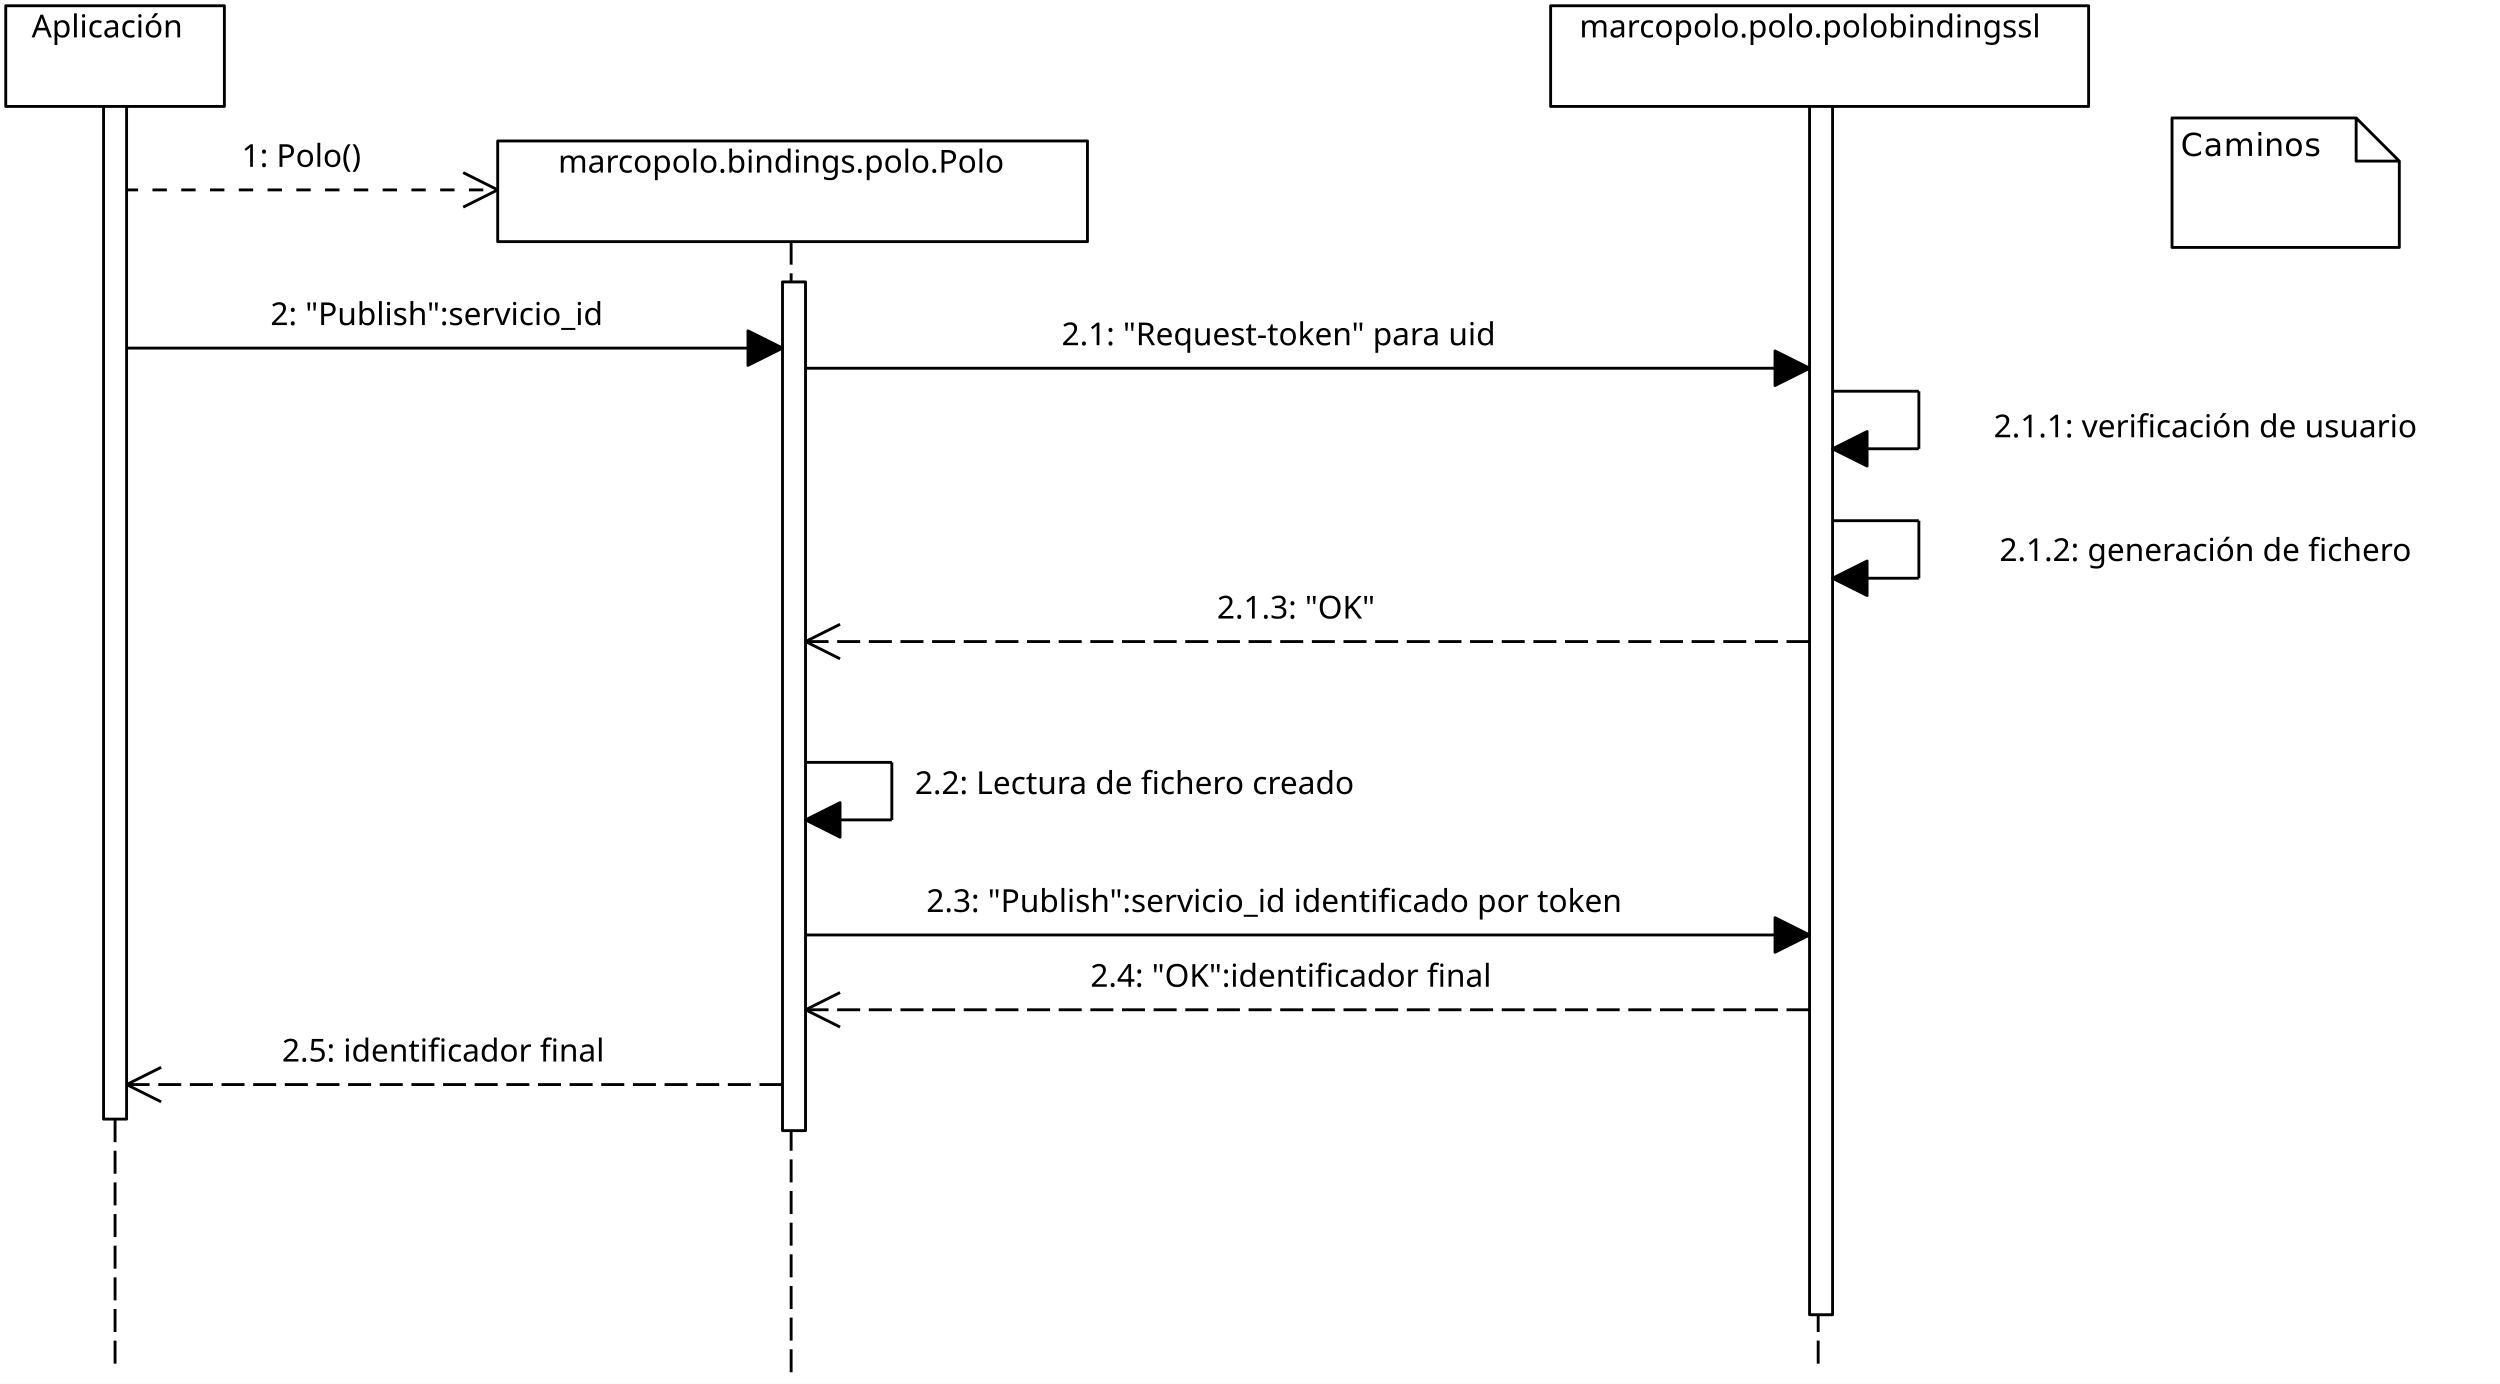
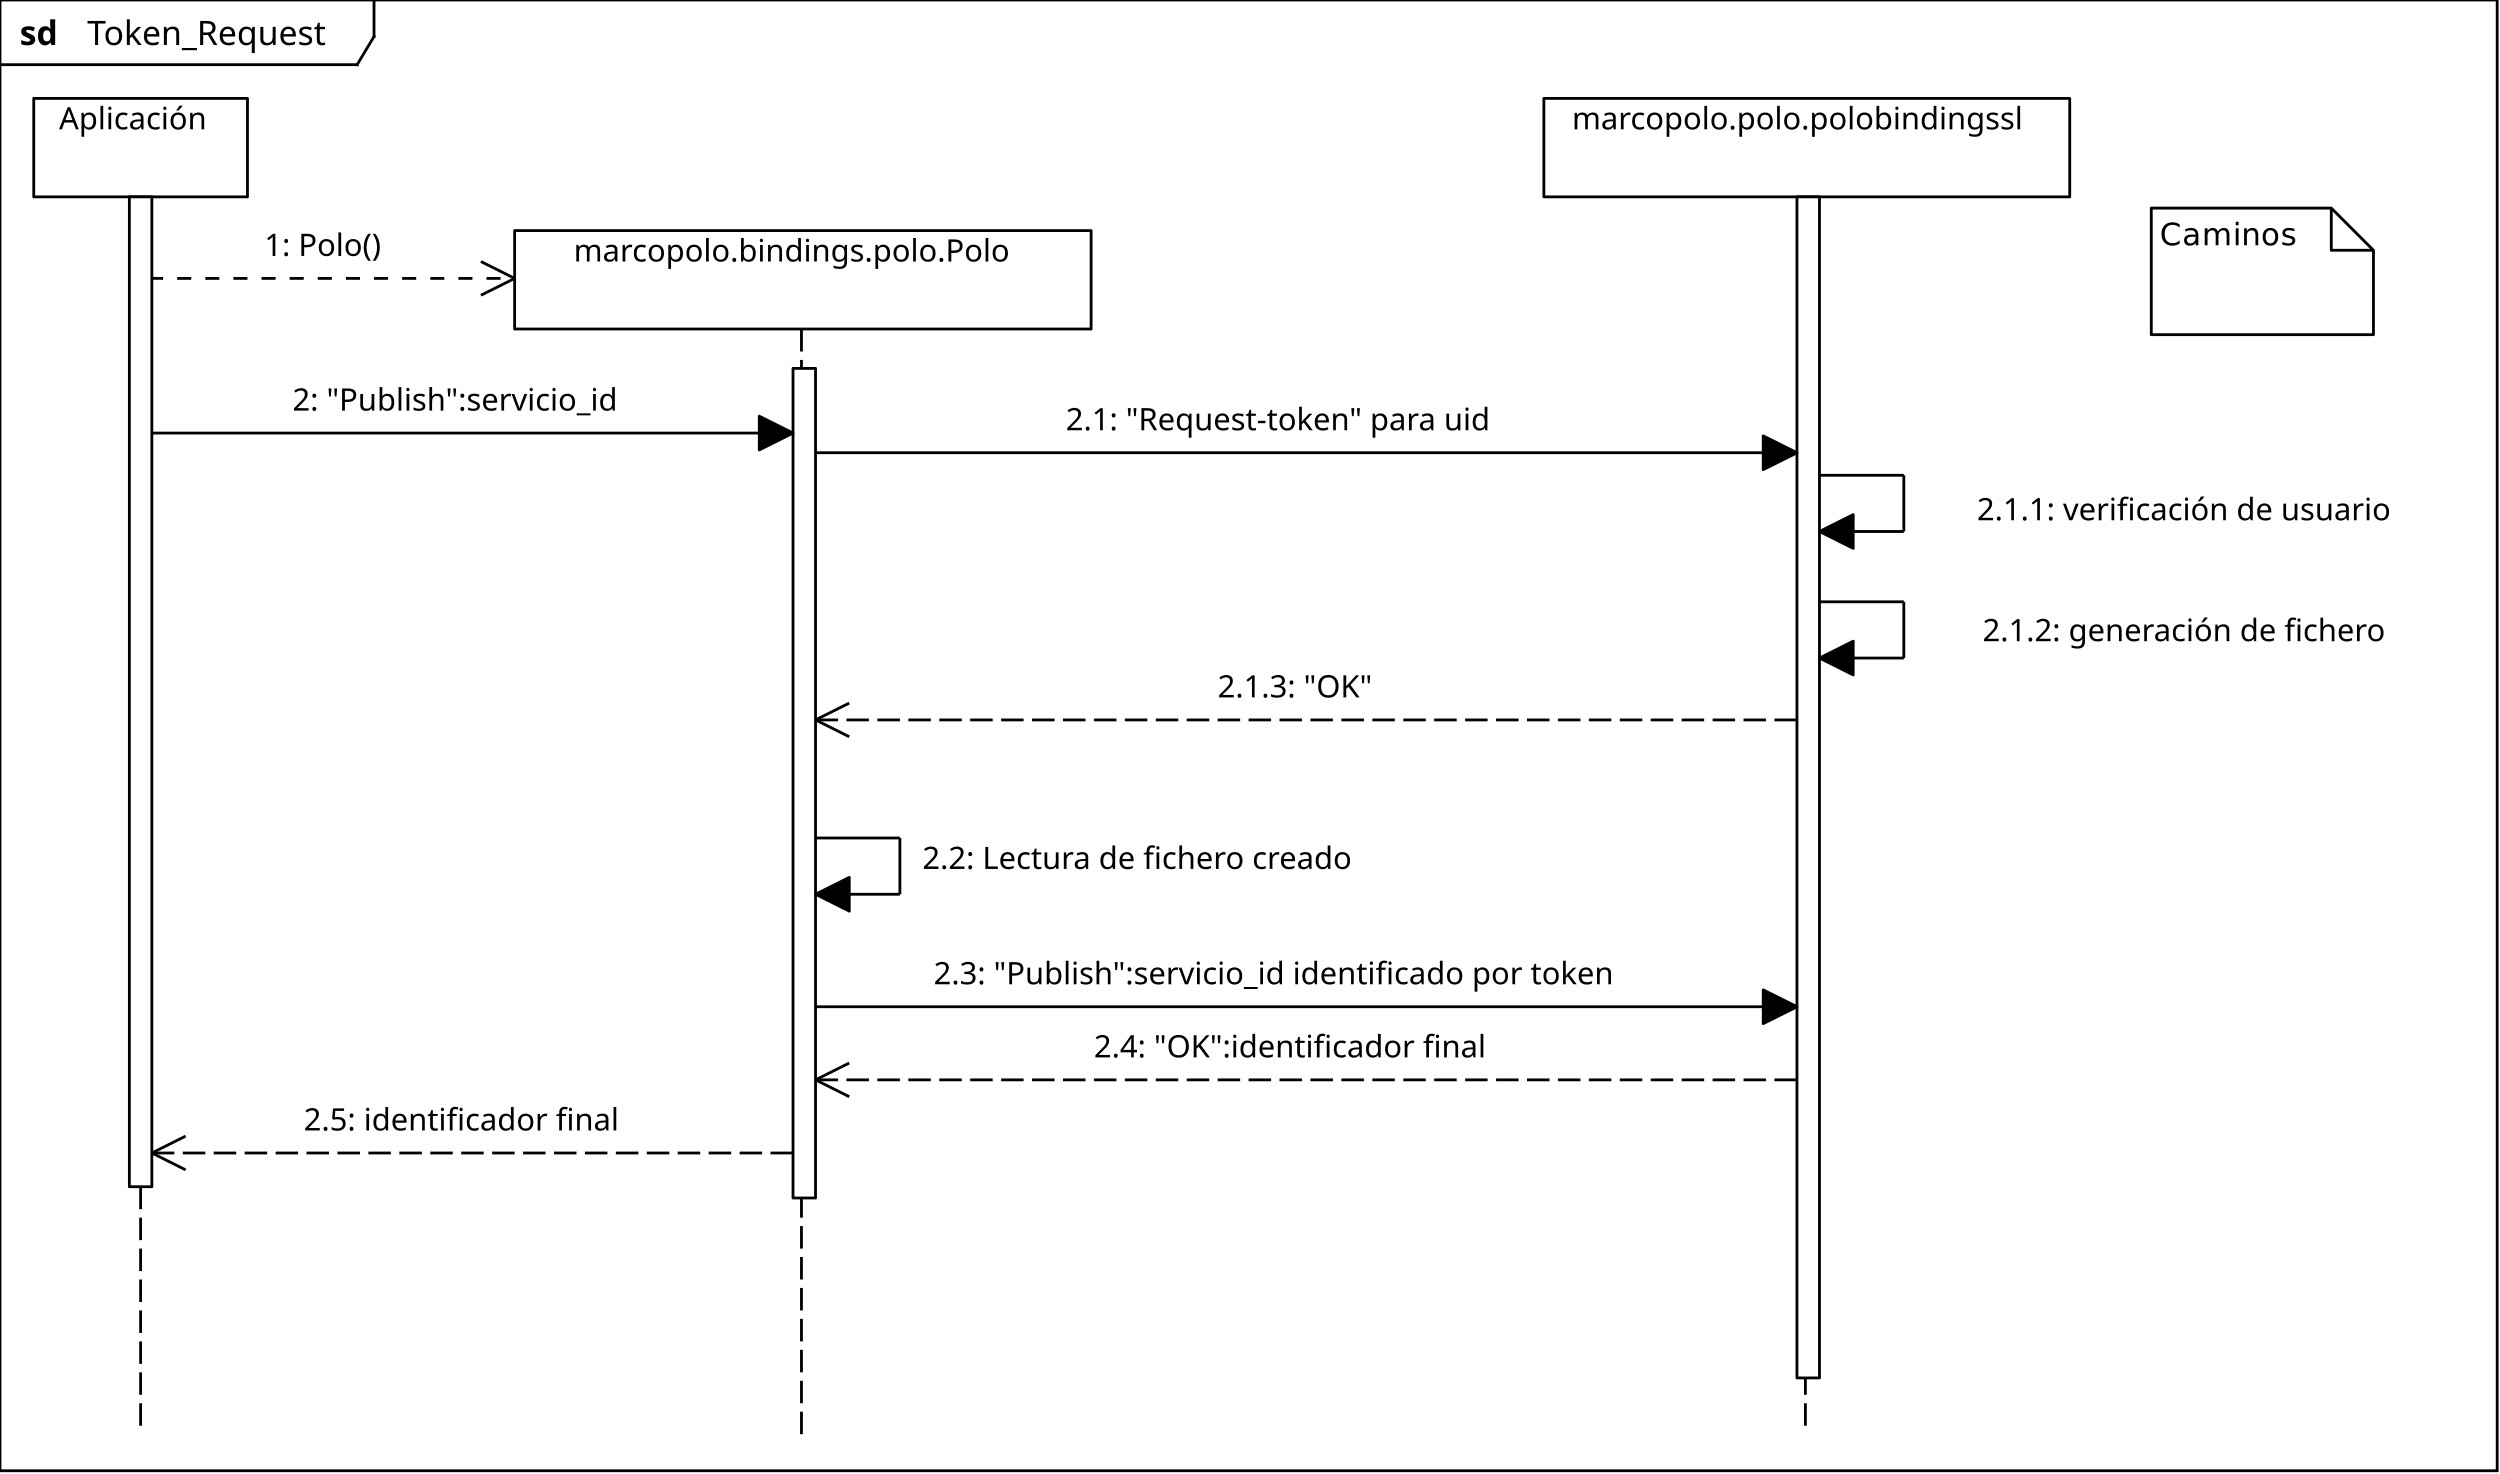
- <svg xmlns="http://www.w3.org/2000/svg" color-interpolation="auto" color-rendering="auto" fill="rgb(0,0,0)" fill-opacity="0" font-family="'Dialog'" font-size="12" font-style="normal" font-weight="normal" height="481" image-rendering="auto" shape-rendering="auto" stroke="rgb(0,0,0)" stroke-dasharray="none" stroke-dashoffset="0" stroke-linecap="square" stroke-linejoin="miter" stroke-miterlimit="10" stroke-opacity="0" stroke-width="1" text-rendering="auto" width="869">
+ <svg xmlns="http://www.w3.org/2000/svg" color-interpolation="auto" color-rendering="auto" fill="rgb(0,0,0)" fill-opacity="0" font-family="'Dialog'" font-size="12" font-style="normal" font-weight="normal" height="524" image-rendering="auto" shape-rendering="auto" stroke="rgb(0,0,0)" stroke-dasharray="none" stroke-dashoffset="0" stroke-linecap="square" stroke-linejoin="miter" stroke-miterlimit="10" stroke-opacity="0" stroke-width="1" text-rendering="auto" width="889">
  <defs id="genericDefs" />
  <g>
    <defs id="defs1">
      <clipPath clipPathUnits="userSpaceOnUse" id="clipPath1">
        <path d="M-7 -7 L217 -7 L217 439 L-7 439 L-7 -7 Z" />
      </clipPath>
      <clipPath clipPathUnits="userSpaceOnUse" id="clipPath2">
        <path d="M-7 -7 L199 -7 L199 486 L-7 486 L-7 -7 Z" />
      </clipPath>
      <clipPath clipPathUnits="userSpaceOnUse" id="clipPath3">
        <path d="M-7 -7 L19 -7 L19 306 L-7 306 L-7 -7 Z" />
      </clipPath>
      <clipPath clipPathUnits="userSpaceOnUse" id="clipPath4">
        <path d="M-7 -7 L19 -7 L19 431 L-7 431 L-7 -7 Z" />
      </clipPath>
      <clipPath clipPathUnits="userSpaceOnUse" id="clipPath5">
        <path d="M-7 -7 L88 -7 L88 486 L-7 486 L-7 -7 Z" />
      </clipPath>
      <clipPath clipPathUnits="userSpaceOnUse" id="clipPath6">
        <path d="M-7 -7 L19 -7 L19 363 L-7 363 L-7 -7 Z" />
      </clipPath>
      <clipPath clipPathUnits="userSpaceOnUse" id="clipPath7">
        <path d="M-7 -7 L91 -7 L91 57 L-7 57 L-7 -7 Z" />
      </clipPath>
      <clipPath clipPathUnits="userSpaceOnUse" id="clipPath8">
        <path d="M0 0 L0 46 L65 46 L65 0 Z" />
      </clipPath>
      <clipPath clipPathUnits="userSpaceOnUse" id="clipPath9">
+         <path d="M-188 -14 L376 -14 L376 28 L-188 28 L-188 -14 Z" />
+       </clipPath>
+       <clipPath clipPathUnits="userSpaceOnUse" id="clipPath10">
+         <path d="M-206 -14 L412 -14 L412 28 L-206 28 L-206 -14 Z" />
+       </clipPath>
+       <clipPath clipPathUnits="userSpaceOnUse" id="clipPath11">
        <path d="M-77 -14 L154 -14 L154 28 L-77 28 L-77 -14 Z" />
-       </clipPath>
-       <clipPath clipPathUnits="userSpaceOnUse" id="clipPath10">
-         <path d="M-188 -14 L376 -14 L376 28 L-188 28 L-188 -14 Z" />
-       </clipPath>
-       <clipPath clipPathUnits="userSpaceOnUse" id="clipPath11">
-         <path d="M-206 -14 L412 -14 L412 28 L-206 28 L-206 -14 Z" />
      </clipPath>
      <clipPath clipPathUnits="userSpaceOnUse" id="clipPath12">
        <path d="M0 0 L453 0 L453 104 L0 104 L0 0 Z" />
      </clipPath>
      <clipPath clipPathUnits="userSpaceOnUse" id="clipPath13">
        <path d="M0 0 L134 0 L134 124 L0 124 L0 0 Z" />
      </clipPath>
      <clipPath clipPathUnits="userSpaceOnUse" id="clipPath14">
        <path d="M0 0 L332 0 L332 104 L0 104 L0 0 Z" />
      </clipPath>
      <clipPath clipPathUnits="userSpaceOnUse" id="clipPath15">
        <path d="M0 0 L233 0 L233 104 L0 104 L0 0 Z" />
      </clipPath>
      <clipPath clipPathUnits="userSpaceOnUse" id="clipPath16">
        <path d="M-66 -14 L132 -14 L132 28 L-66 28 L-66 -14 Z" />
      </clipPath>
      <clipPath clipPathUnits="userSpaceOnUse" id="clipPath17">
        <path d="M-141 -14 L282 -14 L282 28 L-141 28 L-141 -14 Z" />
      </clipPath>
      <clipPath clipPathUnits="userSpaceOnUse" id="clipPath18">
        <path d="M-171 -14 L342 -14 L342 28 L-171 28 L-171 -14 Z" />
      </clipPath>
      <clipPath clipPathUnits="userSpaceOnUse" id="clipPath19">
        <path d="M-281 -14 L562 -14 L562 28 L-281 28 L-281 -14 Z" />
      </clipPath>
      <clipPath clipPathUnits="userSpaceOnUse" id="clipPath20">
        <path d="M-146 -14 L292 -14 L292 28 L-146 28 L-146 -14 Z" />
      </clipPath>
      <clipPath clipPathUnits="userSpaceOnUse" id="clipPath21">
        <path d="M-187 -14 L374 -14 L374 28 L-187 28 L-187 -14 Z" />
      </clipPath>
      <clipPath clipPathUnits="userSpaceOnUse" id="clipPath22">
        <path d="M-82 -14 L164 -14 L164 28 L-82 28 L-82 -14 Z" />
      </clipPath>
      <clipPath clipPathUnits="userSpaceOnUse" id="clipPath23">
        <path d="M-176 -14 L352 -14 L352 28 L-176 28 L-176 -14 Z" />
      </clipPath>
      <clipPath clipPathUnits="userSpaceOnUse" id="clipPath24">
        <path d="M-181 -14 L362 -14 L362 28 L-181 28 L-181 -14 Z" />
      </clipPath>
      <clipPath clipPathUnits="userSpaceOnUse" id="clipPath25">
        <path d="M-185 -14 L370 -14 L370 28 L-185 28 L-185 -14 Z" />
      </clipPath>
    </defs>
    <g fill="white" fill-opacity="1" stroke="white" stroke-opacity="1" text-rendering="geometricPrecision">
-       <rect height="481" stroke="none" width="869" x="0" y="0" />
-     </g>
-     <g fill="white" fill-opacity="1" font-family="sans-serif" font-size="11" stroke="white" stroke-opacity="1" text-rendering="geometricPrecision" transform="translate(173,49)">
+       <rect height="524" stroke="none" width="889" x="0" y="0" />
+       <rect fill="none" height="523" stroke="black" transform="translate(-54,-38)" width="888" x="54" y="38" />
+       <text fill="black" font-weight="bold" stroke="none" transform="translate(-54,-38)" x="61" y="54" xml:space="preserve">sd</text>
+       <text fill="black" stroke="none" transform="translate(-54,-38)" x="85" y="54" xml:space="preserve">Token_Request</text>
+       <line fill="none" stroke="black" transform="translate(-54,-38)" x1="54" x2="181" y1="61" y2="61" />
+       <line fill="none" stroke="black" transform="translate(-54,-38)" x1="187" x2="187" y1="38" y2="51" />
+       <line fill="none" stroke="black" transform="translate(-54,-38)" x1="187" x2="181" y1="51" y2="61" />
+     </g>
+     <g fill="white" fill-opacity="1" font-family="sans-serif" font-size="11" stroke="white" stroke-opacity="1" text-rendering="geometricPrecision" transform="translate(183,82)">
      <rect clip-path="url(#clipPath1)" height="35" stroke="none" width="205" x="0" y="0" />
    </g>
-     <g fill="black" fill-opacity="1" font-family="sans-serif" font-size="11" stroke="black" stroke-linecap="butt" stroke-linejoin="round" stroke-miterlimit="0" stroke-opacity="1" text-rendering="geometricPrecision" transform="translate(173,49)">
+     <g fill="black" fill-opacity="1" font-family="sans-serif" font-size="11" stroke="black" stroke-linecap="butt" stroke-linejoin="round" stroke-miterlimit="0" stroke-opacity="1" text-rendering="geometricPrecision" transform="translate(183,82)">
      <rect clip-path="url(#clipPath1)" fill="none" height="35" width="205" x="0" y="0" />
      <line clip-path="url(#clipPath1)" fill="none" stroke-dasharray="8,3" stroke-linejoin="bevel" x1="102" x2="102" y1="35" y2="428" />
    </g>
-     <g fill="white" fill-opacity="1" font-family="sans-serif" font-size="11" stroke="white" stroke-opacity="1" text-rendering="geometricPrecision" transform="translate(539,2)">
+     <g fill="white" fill-opacity="1" font-family="sans-serif" font-size="11" stroke="white" stroke-opacity="1" text-rendering="geometricPrecision" transform="translate(549,35)">
      <rect clip-path="url(#clipPath2)" height="35" stroke="none" width="187" x="0" y="0" />
    </g>
-     <g fill="black" fill-opacity="1" font-family="sans-serif" font-size="11" stroke="black" stroke-linecap="butt" stroke-linejoin="round" stroke-miterlimit="0" stroke-opacity="1" text-rendering="geometricPrecision" transform="translate(539,2)">
+     <g fill="black" fill-opacity="1" font-family="sans-serif" font-size="11" stroke="black" stroke-linecap="butt" stroke-linejoin="round" stroke-miterlimit="0" stroke-opacity="1" text-rendering="geometricPrecision" transform="translate(549,35)">
      <rect clip-path="url(#clipPath2)" fill="none" height="35" width="187" x="0" y="0" />
      <line clip-path="url(#clipPath2)" fill="none" stroke-dasharray="8,3" stroke-linejoin="bevel" x1="93" x2="93" y1="35" y2="475" />
    </g>
-     <g fill="white" fill-opacity="1" font-family="sans-serif" font-size="11" stroke="white" stroke-opacity="1" text-rendering="geometricPrecision" transform="translate(272,98)">
+     <g fill="white" fill-opacity="1" font-family="sans-serif" font-size="11" stroke="white" stroke-opacity="1" text-rendering="geometricPrecision" transform="translate(282,131)">
      <rect clip-path="url(#clipPath3)" height="295" stroke="none" width="8" x="0" y="0" />
    </g>
-     <g fill="black" fill-opacity="1" font-family="sans-serif" font-size="11" stroke="black" stroke-linecap="butt" stroke-linejoin="round" stroke-miterlimit="0" stroke-opacity="1" text-rendering="geometricPrecision" transform="translate(272,98)">
+     <g fill="black" fill-opacity="1" font-family="sans-serif" font-size="11" stroke="black" stroke-linecap="butt" stroke-linejoin="round" stroke-miterlimit="0" stroke-opacity="1" text-rendering="geometricPrecision" transform="translate(282,131)">
      <rect clip-path="url(#clipPath3)" fill="none" height="295" width="8" x="0" y="0" />
    </g>
-     <g fill="white" fill-opacity="1" font-family="sans-serif" font-size="11" stroke="white" stroke-opacity="1" text-rendering="geometricPrecision" transform="translate(629,37)">
+     <g fill="white" fill-opacity="1" font-family="sans-serif" font-size="11" stroke="white" stroke-opacity="1" text-rendering="geometricPrecision" transform="translate(639,70)">
      <rect clip-path="url(#clipPath4)" height="420" stroke="none" width="8" x="0" y="0" />
    </g>
-     <g fill="black" fill-opacity="1" font-family="sans-serif" font-size="11" stroke="black" stroke-linecap="butt" stroke-linejoin="round" stroke-miterlimit="0" stroke-opacity="1" text-rendering="geometricPrecision" transform="translate(629,37)">
+     <g fill="black" fill-opacity="1" font-family="sans-serif" font-size="11" stroke="black" stroke-linecap="butt" stroke-linejoin="round" stroke-miterlimit="0" stroke-opacity="1" text-rendering="geometricPrecision" transform="translate(639,70)">
      <rect clip-path="url(#clipPath4)" fill="none" height="420" width="8" x="0" y="0" />
    </g>
-     <g fill="white" fill-opacity="1" font-family="sans-serif" font-size="11" stroke="white" stroke-opacity="1" text-rendering="geometricPrecision" transform="translate(2,2)">
+     <g fill="white" fill-opacity="1" font-family="sans-serif" font-size="11" stroke="white" stroke-opacity="1" text-rendering="geometricPrecision" transform="translate(12,35)">
      <rect clip-path="url(#clipPath5)" height="35" stroke="none" width="76" x="0" y="0" />
    </g>
-     <g fill="black" fill-opacity="1" font-family="sans-serif" font-size="11" stroke="black" stroke-linecap="butt" stroke-linejoin="round" stroke-miterlimit="0" stroke-opacity="1" text-rendering="geometricPrecision" transform="translate(2,2)">
+     <g fill="black" fill-opacity="1" font-family="sans-serif" font-size="11" stroke="black" stroke-linecap="butt" stroke-linejoin="round" stroke-miterlimit="0" stroke-opacity="1" text-rendering="geometricPrecision" transform="translate(12,35)">
      <rect clip-path="url(#clipPath5)" fill="none" height="35" width="76" x="0" y="0" />
      <line clip-path="url(#clipPath5)" fill="none" stroke-dasharray="8,3" stroke-linejoin="bevel" x1="38" x2="38" y1="35" y2="475" />
    </g>
-     <g fill="white" fill-opacity="1" font-family="sans-serif" font-size="11" stroke="white" stroke-opacity="1" text-rendering="geometricPrecision" transform="translate(36,37)">
+     <g fill="white" fill-opacity="1" font-family="sans-serif" font-size="11" stroke="white" stroke-opacity="1" text-rendering="geometricPrecision" transform="translate(46,70)">
      <rect clip-path="url(#clipPath6)" height="352" stroke="none" width="8" x="0" y="0" />
    </g>
-     <g fill="black" fill-opacity="1" font-family="sans-serif" font-size="11" stroke="black" stroke-linecap="butt" stroke-linejoin="round" stroke-miterlimit="0" stroke-opacity="1" text-rendering="geometricPrecision" transform="translate(36,37)">
+     <g fill="black" fill-opacity="1" font-family="sans-serif" font-size="11" stroke="black" stroke-linecap="butt" stroke-linejoin="round" stroke-miterlimit="0" stroke-opacity="1" text-rendering="geometricPrecision" transform="translate(46,70)">
      <rect clip-path="url(#clipPath6)" fill="none" height="352" width="8" x="0" y="0" />
    </g>
-     <g fill="white" fill-opacity="1" font-family="sans-serif" font-size="11" stroke="white" stroke-opacity="1" text-rendering="geometricPrecision" transform="translate(755,41)">
+     <g fill="white" fill-opacity="1" font-family="sans-serif" font-size="11" stroke="white" stroke-opacity="1" text-rendering="geometricPrecision" transform="translate(765,74)">
      <polygon clip-path="url(#clipPath7)" points=" 0 0 64 0 79 15 64 15 64 0 79 15 79 45 0 45" stroke="none" />
    </g>
-     <g fill="black" fill-opacity="1" font-family="sans-serif" font-size="11" stroke="black" stroke-linecap="butt" stroke-linejoin="round" stroke-miterlimit="0" stroke-opacity="1" text-rendering="geometricPrecision" transform="translate(755,41)">
+     <g fill="black" fill-opacity="1" font-family="sans-serif" font-size="11" stroke="black" stroke-linecap="butt" stroke-linejoin="round" stroke-miterlimit="0" stroke-opacity="1" text-rendering="geometricPrecision" transform="translate(765,74)">
      <polygon clip-path="url(#clipPath7)" fill="none" points=" 0 0 64 0 79 15 64 15 64 0 79 15 79 45 0 45" />
    </g>
-     <g fill="black" fill-opacity="1" font-family="'Ubuntu'" font-size="15" stroke="black" stroke-opacity="1" text-rendering="geometricPrecision" transform="translate(755,41)">
+     <g fill="black" fill-opacity="1" font-family="'Ubuntu'" font-size="15" stroke="black" stroke-opacity="1" text-rendering="geometricPrecision" transform="translate(765,74)">
      <path clip-path="url(#clipPath8)" d="M10.078 5.804 L10.078 6.96 Q9.531 6.445 8.914 6.195 Q8.297 5.945 7.594 5.945 Q6.219 5.945 5.492 6.781 Q4.766 7.617 4.766 9.21 Q4.766 10.789 5.492 11.632 Q6.219 12.476 7.594 12.476 Q8.297 12.476 8.914 12.226 Q9.531 11.976 10.078 11.46 L10.078 12.585 Q9.516 12.976 8.883 13.171 Q8.25 13.367 7.531 13.367 Q5.719 13.367 4.672 12.249 Q3.625 11.132 3.625 9.21 Q3.625 7.273 4.672 6.156 Q5.719 5.039 7.531 5.039 Q8.25 5.039 8.891 5.234 Q9.531 5.429 10.078 5.804 ZM14.766 10.179 Q13.578 10.179 13.117 10.46 Q12.656 10.742 12.656 11.398 Q12.656 11.914 13 12.226 Q13.344 12.539 13.938 12.539 Q14.766 12.539 15.258 11.953 Q15.75 11.367 15.75 10.414 L15.75 10.179 L14.766 10.179 ZM16.734 9.773 L16.734 13.21 L15.75 13.21 L15.75 12.304 Q15.422 12.851 14.914 13.109 Q14.406 13.367 13.672 13.367 Q12.75 13.367 12.203 12.851 Q11.656 12.335 11.656 11.46 Q11.656 10.445 12.336 9.929 Q13.016 9.414 14.375 9.414 L15.75 9.414 L15.75 9.32 Q15.75 8.632 15.305 8.257 Q14.859 7.882 14.047 7.882 Q13.531 7.882 13.039 8.007 Q12.547 8.132 12.094 8.382 L12.094 7.476 Q12.641 7.257 13.156 7.156 Q13.672 7.054 14.141 7.054 Q15.453 7.054 16.094 7.726 Q16.734 8.398 16.734 9.773 ZM23.719 8.351 Q24.094 7.679 24.609 7.367 Q25.125 7.054 25.828 7.054 Q26.766 7.054 27.273 7.71 Q27.781 8.367 27.781 9.585 L27.781 13.21 L26.781 13.21 L26.781 9.617 Q26.781 8.742 26.477 8.328 Q26.172 7.914 25.547 7.914 Q24.781 7.914 24.336 8.421 Q23.891 8.929 23.891 9.804 L23.891 13.21 L22.891 13.21 L22.891 9.617 Q22.891 8.742 22.586 8.328 Q22.281 7.914 21.641 7.914 Q20.891 7.914 20.445 8.421 Q20 8.929 20 9.804 L20 13.21 L19 13.21 L19 7.195 L20 7.195 L20 8.132 Q20.328 7.57 20.805 7.312 Q21.281 7.054 21.922 7.054 Q22.578 7.054 23.039 7.382 Q23.5 7.71 23.719 8.351 ZM30.031 7.195 L31.031 7.195 L31.031 13.21 L30.031 13.21 L30.031 7.195 ZM30.031 4.851 L31.031 4.851 L31.031 6.101 L30.031 6.101 L30.031 4.851 ZM38.031 9.585 L38.031 13.21 L37.047 13.21 L37.047 9.617 Q37.047 8.757 36.719 8.335 Q36.391 7.914 35.719 7.914 Q34.922 7.914 34.461 8.421 Q34 8.929 34 9.804 L34 13.21 L33 13.21 L33 7.195 L34 7.195 L34 8.132 Q34.344 7.585 34.828 7.32 Q35.312 7.054 35.938 7.054 Q36.969 7.054 37.5 7.695 Q38.031 8.335 38.031 9.585 ZM42.375 7.882 Q41.578 7.882 41.117 8.507 Q40.656 9.132 40.656 10.21 Q40.656 11.289 41.109 11.906 Q41.562 12.523 42.375 12.523 Q43.156 12.523 43.617 11.906 Q44.078 11.289 44.078 10.21 Q44.078 9.132 43.617 8.507 Q43.156 7.882 42.375 7.882 ZM42.375 7.054 Q43.656 7.054 44.391 7.89 Q45.125 8.726 45.125 10.21 Q45.125 11.679 44.391 12.523 Q43.656 13.367 42.375 13.367 Q41.078 13.367 40.344 12.523 Q39.609 11.679 39.609 10.21 Q39.609 8.726 40.344 7.89 Q41.078 7.054 42.375 7.054 ZM50.875 7.367 L50.875 8.304 Q50.453 8.085 50 7.984 Q49.547 7.882 49.062 7.882 Q48.328 7.882 47.961 8.109 Q47.594 8.335 47.594 8.773 Q47.594 9.117 47.859 9.312 Q48.125 9.507 48.922 9.695 L49.25 9.773 Q50.312 9.992 50.75 10.406 Q51.188 10.82 51.188 11.554 Q51.188 12.382 50.531 12.874 Q49.875 13.367 48.703 13.367 Q48.219 13.367 47.695 13.273 Q47.172 13.179 46.594 12.992 L46.594 11.976 Q47.141 12.257 47.672 12.398 Q48.203 12.539 48.734 12.539 Q49.422 12.539 49.797 12.296 Q50.172 12.054 50.172 11.632 Q50.172 11.226 49.906 11.007 Q49.641 10.789 48.719 10.601 L48.375 10.507 Q47.453 10.32 47.047 9.921 Q46.641 9.523 46.641 8.82 Q46.641 7.976 47.242 7.515 Q47.844 7.054 48.953 7.054 Q49.5 7.054 49.984 7.132 Q50.469 7.21 50.875 7.367 Z" stroke="none" />
    </g>
-     <g fill="black" fill-opacity="1" font-family="sans-serif" font-size="11" stroke="black" stroke-opacity="1" text-rendering="geometricPrecision" transform="translate(2,2)">
-       <text clip-path="url(#clipPath9)" stroke="none" x="9" y="11" xml:space="preserve">Aplicación</text>
-     </g>
-     <g fill="black" fill-opacity="1" font-family="sans-serif" font-size="11" stroke="black" stroke-opacity="1" text-rendering="geometricPrecision" transform="translate(539,2)">
-       <text clip-path="url(#clipPath10)" stroke="none" x="10" y="11" xml:space="preserve">marcopolo.polo.polobindingssl</text>
-     </g>
-     <g fill="black" fill-opacity="1" font-family="sans-serif" font-size="11" stroke="black" stroke-opacity="1" text-rendering="geometricPrecision" transform="translate(173,49)">
-       <text clip-path="url(#clipPath11)" stroke="none" x="21" y="11" xml:space="preserve">marcopolo.bindings.polo.Polo</text>
-     </g>
-     <g fill="black" fill-opacity="1" font-family="sans-serif" font-size="11" stroke="black" stroke-linecap="butt" stroke-linejoin="round" stroke-opacity="1" text-rendering="geometricPrecision" transform="translate(230,78)">
+     <g fill="black" fill-opacity="1" font-family="sans-serif" font-size="11" stroke="black" stroke-opacity="1" text-rendering="geometricPrecision" transform="translate(549,35)">
+       <text clip-path="url(#clipPath9)" stroke="none" x="10" y="11" xml:space="preserve">marcopolo.polo.polobindingssl</text>
+     </g>
+     <g fill="black" fill-opacity="1" font-family="sans-serif" font-size="11" stroke="black" stroke-opacity="1" text-rendering="geometricPrecision" transform="translate(183,82)">
+       <text clip-path="url(#clipPath10)" stroke="none" x="21" y="11" xml:space="preserve">marcopolo.bindings.polo.Polo</text>
+     </g>
+     <g fill="black" fill-opacity="1" font-family="sans-serif" font-size="11" stroke="black" stroke-opacity="1" text-rendering="geometricPrecision" transform="translate(12,35)">
+       <text clip-path="url(#clipPath11)" stroke="none" x="9" y="11" xml:space="preserve">Aplicación</text>
+     </g>
+     <g fill="black" fill-opacity="1" font-family="sans-serif" font-size="11" stroke="black" stroke-linecap="butt" stroke-linejoin="round" stroke-opacity="1" text-rendering="geometricPrecision" transform="translate(240,111)">
      <line clip-path="url(#clipPath12)" fill="none" x1="50" x2="399" y1="50" y2="50" />
      <polygon clip-path="url(#clipPath12)" points=" 399 50 387 44 387 56" stroke="none" />
      <polygon clip-path="url(#clipPath12)" fill="none" points=" 399 50 387 44 387 56" />
    </g>
-     <g fill="black" fill-opacity="1" font-family="sans-serif" font-size="11" stroke="black" stroke-linecap="butt" stroke-linejoin="round" stroke-opacity="1" text-rendering="geometricPrecision" transform="translate(587,86)">
+     <g fill="black" fill-opacity="1" font-family="sans-serif" font-size="11" stroke="black" stroke-linecap="butt" stroke-linejoin="round" stroke-opacity="1" text-rendering="geometricPrecision" transform="translate(597,119)">
      <line clip-path="url(#clipPath13)" fill="none" x1="50" x2="80" y1="50" y2="50" />
      <line clip-path="url(#clipPath13)" fill="none" x1="80" x2="80" y1="50" y2="70" />
      <line clip-path="url(#clipPath13)" fill="none" x1="80" x2="50" y1="70" y2="70" />
      <polygon clip-path="url(#clipPath13)" points=" 50 70 62 76 62 64" stroke="none" />
      <polygon clip-path="url(#clipPath13)" fill="none" points=" 50 70 62 76 62 64" />
    </g>
-     <g fill="black" fill-opacity="1" font-family="sans-serif" font-size="11" stroke="black" stroke-linecap="butt" stroke-linejoin="round" stroke-opacity="1" text-rendering="geometricPrecision" transform="translate(587,131)">
+     <g fill="black" fill-opacity="1" font-family="sans-serif" font-size="11" stroke="black" stroke-linecap="butt" stroke-linejoin="round" stroke-opacity="1" text-rendering="geometricPrecision" transform="translate(597,164)">
      <line clip-path="url(#clipPath13)" fill="none" x1="50" x2="80" y1="50" y2="50" />
      <line clip-path="url(#clipPath13)" fill="none" x1="80" x2="80" y1="50" y2="70" />
      <line clip-path="url(#clipPath13)" fill="none" x1="80" x2="50" y1="70" y2="70" />
      <polygon clip-path="url(#clipPath13)" points=" 50 70 62 76 62 64" stroke="none" />
      <polygon clip-path="url(#clipPath13)" fill="none" points=" 50 70 62 76 62 64" />
    </g>
-     <g fill="black" fill-opacity="1" font-family="sans-serif" font-size="11" stroke="black" stroke-dasharray="8,3" stroke-linecap="butt" stroke-linejoin="round" stroke-miterlimit="0" stroke-opacity="1" text-rendering="geometricPrecision" transform="translate(230,173)">
+     <g fill="black" fill-opacity="1" font-family="sans-serif" font-size="11" stroke="black" stroke-dasharray="8,3" stroke-linecap="butt" stroke-linejoin="round" stroke-miterlimit="0" stroke-opacity="1" text-rendering="geometricPrecision" transform="translate(240,206)">
      <line clip-path="url(#clipPath12)" fill="none" x1="399" x2="50" y1="50" y2="50" />
      <line clip-path="url(#clipPath12)" fill="none" stroke-dasharray="none" stroke-miterlimit="10" x1="50" x2="62" y1="50" y2="56" />
      <line clip-path="url(#clipPath12)" fill="none" stroke-dasharray="none" stroke-miterlimit="10" x1="50" x2="62" y1="50" y2="44" />
    </g>
-     <g fill="black" fill-opacity="1" font-family="sans-serif" font-size="11" stroke="black" stroke-linecap="butt" stroke-linejoin="round" stroke-opacity="1" text-rendering="geometricPrecision" transform="translate(230,215)">
+     <g fill="black" fill-opacity="1" font-family="sans-serif" font-size="11" stroke="black" stroke-linecap="butt" stroke-linejoin="round" stroke-opacity="1" text-rendering="geometricPrecision" transform="translate(240,248)">
      <line clip-path="url(#clipPath13)" fill="none" x1="50" x2="80" y1="50" y2="50" />
      <line clip-path="url(#clipPath13)" fill="none" x1="80" x2="80" y1="50" y2="70" />
      <line clip-path="url(#clipPath13)" fill="none" x1="80" x2="50" y1="70" y2="70" />
      <polygon clip-path="url(#clipPath13)" points=" 50 70 62 76 62 64" stroke="none" />
      <polygon clip-path="url(#clipPath13)" fill="none" points=" 50 70 62 76 62 64" />
    </g>
-     <g fill="black" fill-opacity="1" font-family="sans-serif" font-size="11" stroke="black" stroke-linecap="butt" stroke-linejoin="round" stroke-opacity="1" text-rendering="geometricPrecision" transform="translate(-6,71)">
+     <g fill="black" fill-opacity="1" font-family="sans-serif" font-size="11" stroke="black" stroke-linecap="butt" stroke-linejoin="round" stroke-opacity="1" text-rendering="geometricPrecision" transform="translate(4,104)">
      <line clip-path="url(#clipPath14)" fill="none" x1="50" x2="278" y1="50" y2="50" />
      <polygon clip-path="url(#clipPath14)" points=" 278 50 266 44 266 56" stroke="none" />
      <polygon clip-path="url(#clipPath14)" fill="none" points=" 278 50 266 44 266 56" />
    </g>
-     <g fill="black" fill-opacity="1" font-family="sans-serif" font-size="11" stroke="black" stroke-linecap="butt" stroke-linejoin="round" stroke-opacity="1" text-rendering="geometricPrecision" transform="translate(230,275)">
+     <g fill="black" fill-opacity="1" font-family="sans-serif" font-size="11" stroke="black" stroke-linecap="butt" stroke-linejoin="round" stroke-opacity="1" text-rendering="geometricPrecision" transform="translate(240,308)">
      <line clip-path="url(#clipPath12)" fill="none" x1="50" x2="399" y1="50" y2="50" />
      <polygon clip-path="url(#clipPath12)" points=" 399 50 387 44 387 56" stroke="none" />
      <polygon clip-path="url(#clipPath12)" fill="none" points=" 399 50 387 44 387 56" />
    </g>
-     <g fill="black" fill-opacity="1" font-family="sans-serif" font-size="11" stroke="black" stroke-dasharray="8,3" stroke-linecap="butt" stroke-linejoin="round" stroke-miterlimit="0" stroke-opacity="1" text-rendering="geometricPrecision" transform="translate(230,301)">
+     <g fill="black" fill-opacity="1" font-family="sans-serif" font-size="11" stroke="black" stroke-dasharray="8,3" stroke-linecap="butt" stroke-linejoin="round" stroke-miterlimit="0" stroke-opacity="1" text-rendering="geometricPrecision" transform="translate(240,334)">
      <line clip-path="url(#clipPath12)" fill="none" x1="399" x2="50" y1="50" y2="50" />
      <line clip-path="url(#clipPath12)" fill="none" stroke-dasharray="none" stroke-miterlimit="10" x1="50" x2="62" y1="50" y2="56" />
      <line clip-path="url(#clipPath12)" fill="none" stroke-dasharray="none" stroke-miterlimit="10" x1="50" x2="62" y1="50" y2="44" />
    </g>
-     <g fill="black" fill-opacity="1" font-family="sans-serif" font-size="11" stroke="black" stroke-dasharray="8,3" stroke-linecap="butt" stroke-linejoin="round" stroke-miterlimit="0" stroke-opacity="1" text-rendering="geometricPrecision" transform="translate(-6,327)">
+     <g fill="black" fill-opacity="1" font-family="sans-serif" font-size="11" stroke="black" stroke-dasharray="8,3" stroke-linecap="butt" stroke-linejoin="round" stroke-miterlimit="0" stroke-opacity="1" text-rendering="geometricPrecision" transform="translate(4,360)">
      <line clip-path="url(#clipPath14)" fill="none" x1="278" x2="50" y1="50" y2="50" />
      <line clip-path="url(#clipPath14)" fill="none" stroke-dasharray="none" stroke-miterlimit="10" x1="50" x2="62" y1="50" y2="56" />
      <line clip-path="url(#clipPath14)" fill="none" stroke-dasharray="none" stroke-miterlimit="10" x1="50" x2="62" y1="50" y2="44" />
    </g>
-     <g fill="black" fill-opacity="1" font-family="sans-serif" font-size="11" stroke="black" stroke-dasharray="5" stroke-dashoffset="1" stroke-linecap="butt" stroke-linejoin="round" stroke-opacity="1" text-rendering="geometricPrecision" transform="translate(-6,16)">
+     <g fill="black" fill-opacity="1" font-family="sans-serif" font-size="11" stroke="black" stroke-dasharray="5" stroke-dashoffset="1" stroke-linecap="butt" stroke-linejoin="round" stroke-opacity="1" text-rendering="geometricPrecision" transform="translate(4,49)">
      <line clip-path="url(#clipPath15)" fill="none" x1="50" x2="179" y1="50" y2="50" />
      <line clip-path="url(#clipPath15)" fill="none" stroke-dasharray="none" stroke-dashoffset="0" x1="179" x2="167" y1="50" y2="44" />
      <line clip-path="url(#clipPath15)" fill="none" stroke-dasharray="none" stroke-dashoffset="0" x1="179" x2="167" y1="50" y2="56" />
    </g>
-     <g fill="black" fill-opacity="1" font-family="sans-serif" font-size="11" stroke="black" stroke-opacity="1" text-rendering="geometricPrecision" transform="translate(74,47)">
+     <g fill="black" fill-opacity="1" font-family="sans-serif" font-size="11" stroke="black" stroke-opacity="1" text-rendering="geometricPrecision" transform="translate(84,80)">
      <text clip-path="url(#clipPath16)" stroke="none" x="10" y="11" xml:space="preserve">1: Polo()</text>
    </g>
-     <g fill="black" fill-opacity="1" font-family="sans-serif" font-size="11" stroke="black" stroke-opacity="1" text-rendering="geometricPrecision" transform="translate(88,358)">
+     <g fill="black" fill-opacity="1" font-family="sans-serif" font-size="11" stroke="black" stroke-opacity="1" text-rendering="geometricPrecision" transform="translate(98,391)">
      <text clip-path="url(#clipPath17)" stroke="none" x="10" y="11" xml:space="preserve">2.5: identificador final</text>
    </g>
-     <g fill="black" fill-opacity="1" font-family="sans-serif" font-size="11" stroke="black" stroke-opacity="1" text-rendering="geometricPrecision" transform="translate(369,332)">
+     <g fill="black" fill-opacity="1" font-family="sans-serif" font-size="11" stroke="black" stroke-opacity="1" text-rendering="geometricPrecision" transform="translate(379,365)">
      <text clip-path="url(#clipPath18)" stroke="none" x="10" y="11" xml:space="preserve">2.4: "OK":identificador final</text>
    </g>
-     <g fill="black" fill-opacity="1" font-family="sans-serif" font-size="11" stroke="black" stroke-opacity="1" text-rendering="geometricPrecision" transform="translate(313,306)">
+     <g fill="black" fill-opacity="1" font-family="sans-serif" font-size="11" stroke="black" stroke-opacity="1" text-rendering="geometricPrecision" transform="translate(323,339)">
      <text clip-path="url(#clipPath19)" stroke="none" x="9" y="11" xml:space="preserve">2.3: "Publish":servicio_id identificado por token</text>
    </g>
-     <g fill="black" fill-opacity="1" font-family="sans-serif" font-size="11" stroke="black" stroke-opacity="1" text-rendering="geometricPrecision" transform="translate(85,102)">
+     <g fill="black" fill-opacity="1" font-family="sans-serif" font-size="11" stroke="black" stroke-opacity="1" text-rendering="geometricPrecision" transform="translate(95,135)">
      <text clip-path="url(#clipPath20)" stroke="none" x="9" y="11" xml:space="preserve">2: "Publish":servicio_id</text>
    </g>
-     <g fill="black" fill-opacity="1" font-family="sans-serif" font-size="11" stroke="black" stroke-opacity="1" text-rendering="geometricPrecision" transform="translate(309,265)">
+     <g fill="black" fill-opacity="1" font-family="sans-serif" font-size="11" stroke="black" stroke-opacity="1" text-rendering="geometricPrecision" transform="translate(319,298)">
      <text clip-path="url(#clipPath21)" stroke="none" x="9" y="11" xml:space="preserve">2.2: Lectura de fichero creado</text>
    </g>
-     <g fill="black" fill-opacity="1" font-family="sans-serif" font-size="11" stroke="black" stroke-opacity="1" text-rendering="geometricPrecision" transform="translate(414,204)">
+     <g fill="black" fill-opacity="1" font-family="sans-serif" font-size="11" stroke="black" stroke-opacity="1" text-rendering="geometricPrecision" transform="translate(424,237)">
      <text clip-path="url(#clipPath22)" stroke="none" x="9" y="11" xml:space="preserve">2.1.3: "OK"</text>
    </g>
-     <g fill="black" fill-opacity="1" font-family="sans-serif" font-size="11" stroke="black" stroke-opacity="1" text-rendering="geometricPrecision" transform="translate(686,184)">
+     <g fill="black" fill-opacity="1" font-family="sans-serif" font-size="11" stroke="black" stroke-opacity="1" text-rendering="geometricPrecision" transform="translate(696,217)">
      <text clip-path="url(#clipPath23)" stroke="none" x="9" y="11" xml:space="preserve">2.1.2: generación de fichero</text>
    </g>
-     <g fill="black" fill-opacity="1" font-family="sans-serif" font-size="11" stroke="black" stroke-opacity="1" text-rendering="geometricPrecision" transform="translate(684,141)">
+     <g fill="black" fill-opacity="1" font-family="sans-serif" font-size="11" stroke="black" stroke-opacity="1" text-rendering="geometricPrecision" transform="translate(694,174)">
      <text clip-path="url(#clipPath24)" stroke="none" x="9" y="11" xml:space="preserve">2.1.1: verificación de usuario</text>
    </g>
-     <g fill="black" fill-opacity="1" font-family="sans-serif" font-size="11" stroke="black" stroke-opacity="1" text-rendering="geometricPrecision" transform="translate(360,109)">
+     <g fill="black" fill-opacity="1" font-family="sans-serif" font-size="11" stroke="black" stroke-opacity="1" text-rendering="geometricPrecision" transform="translate(370,142)">
      <text clip-path="url(#clipPath25)" stroke="none" x="9" y="11" xml:space="preserve">2.1: "Request-token" para uid</text>
    </g>
    <g fill="rgb(120,120,120)" fill-opacity="1" font-size="8" stroke="rgb(120,120,120)" stroke-opacity="1" text-rendering="geometricPrecision" />
  </g>
</svg>
